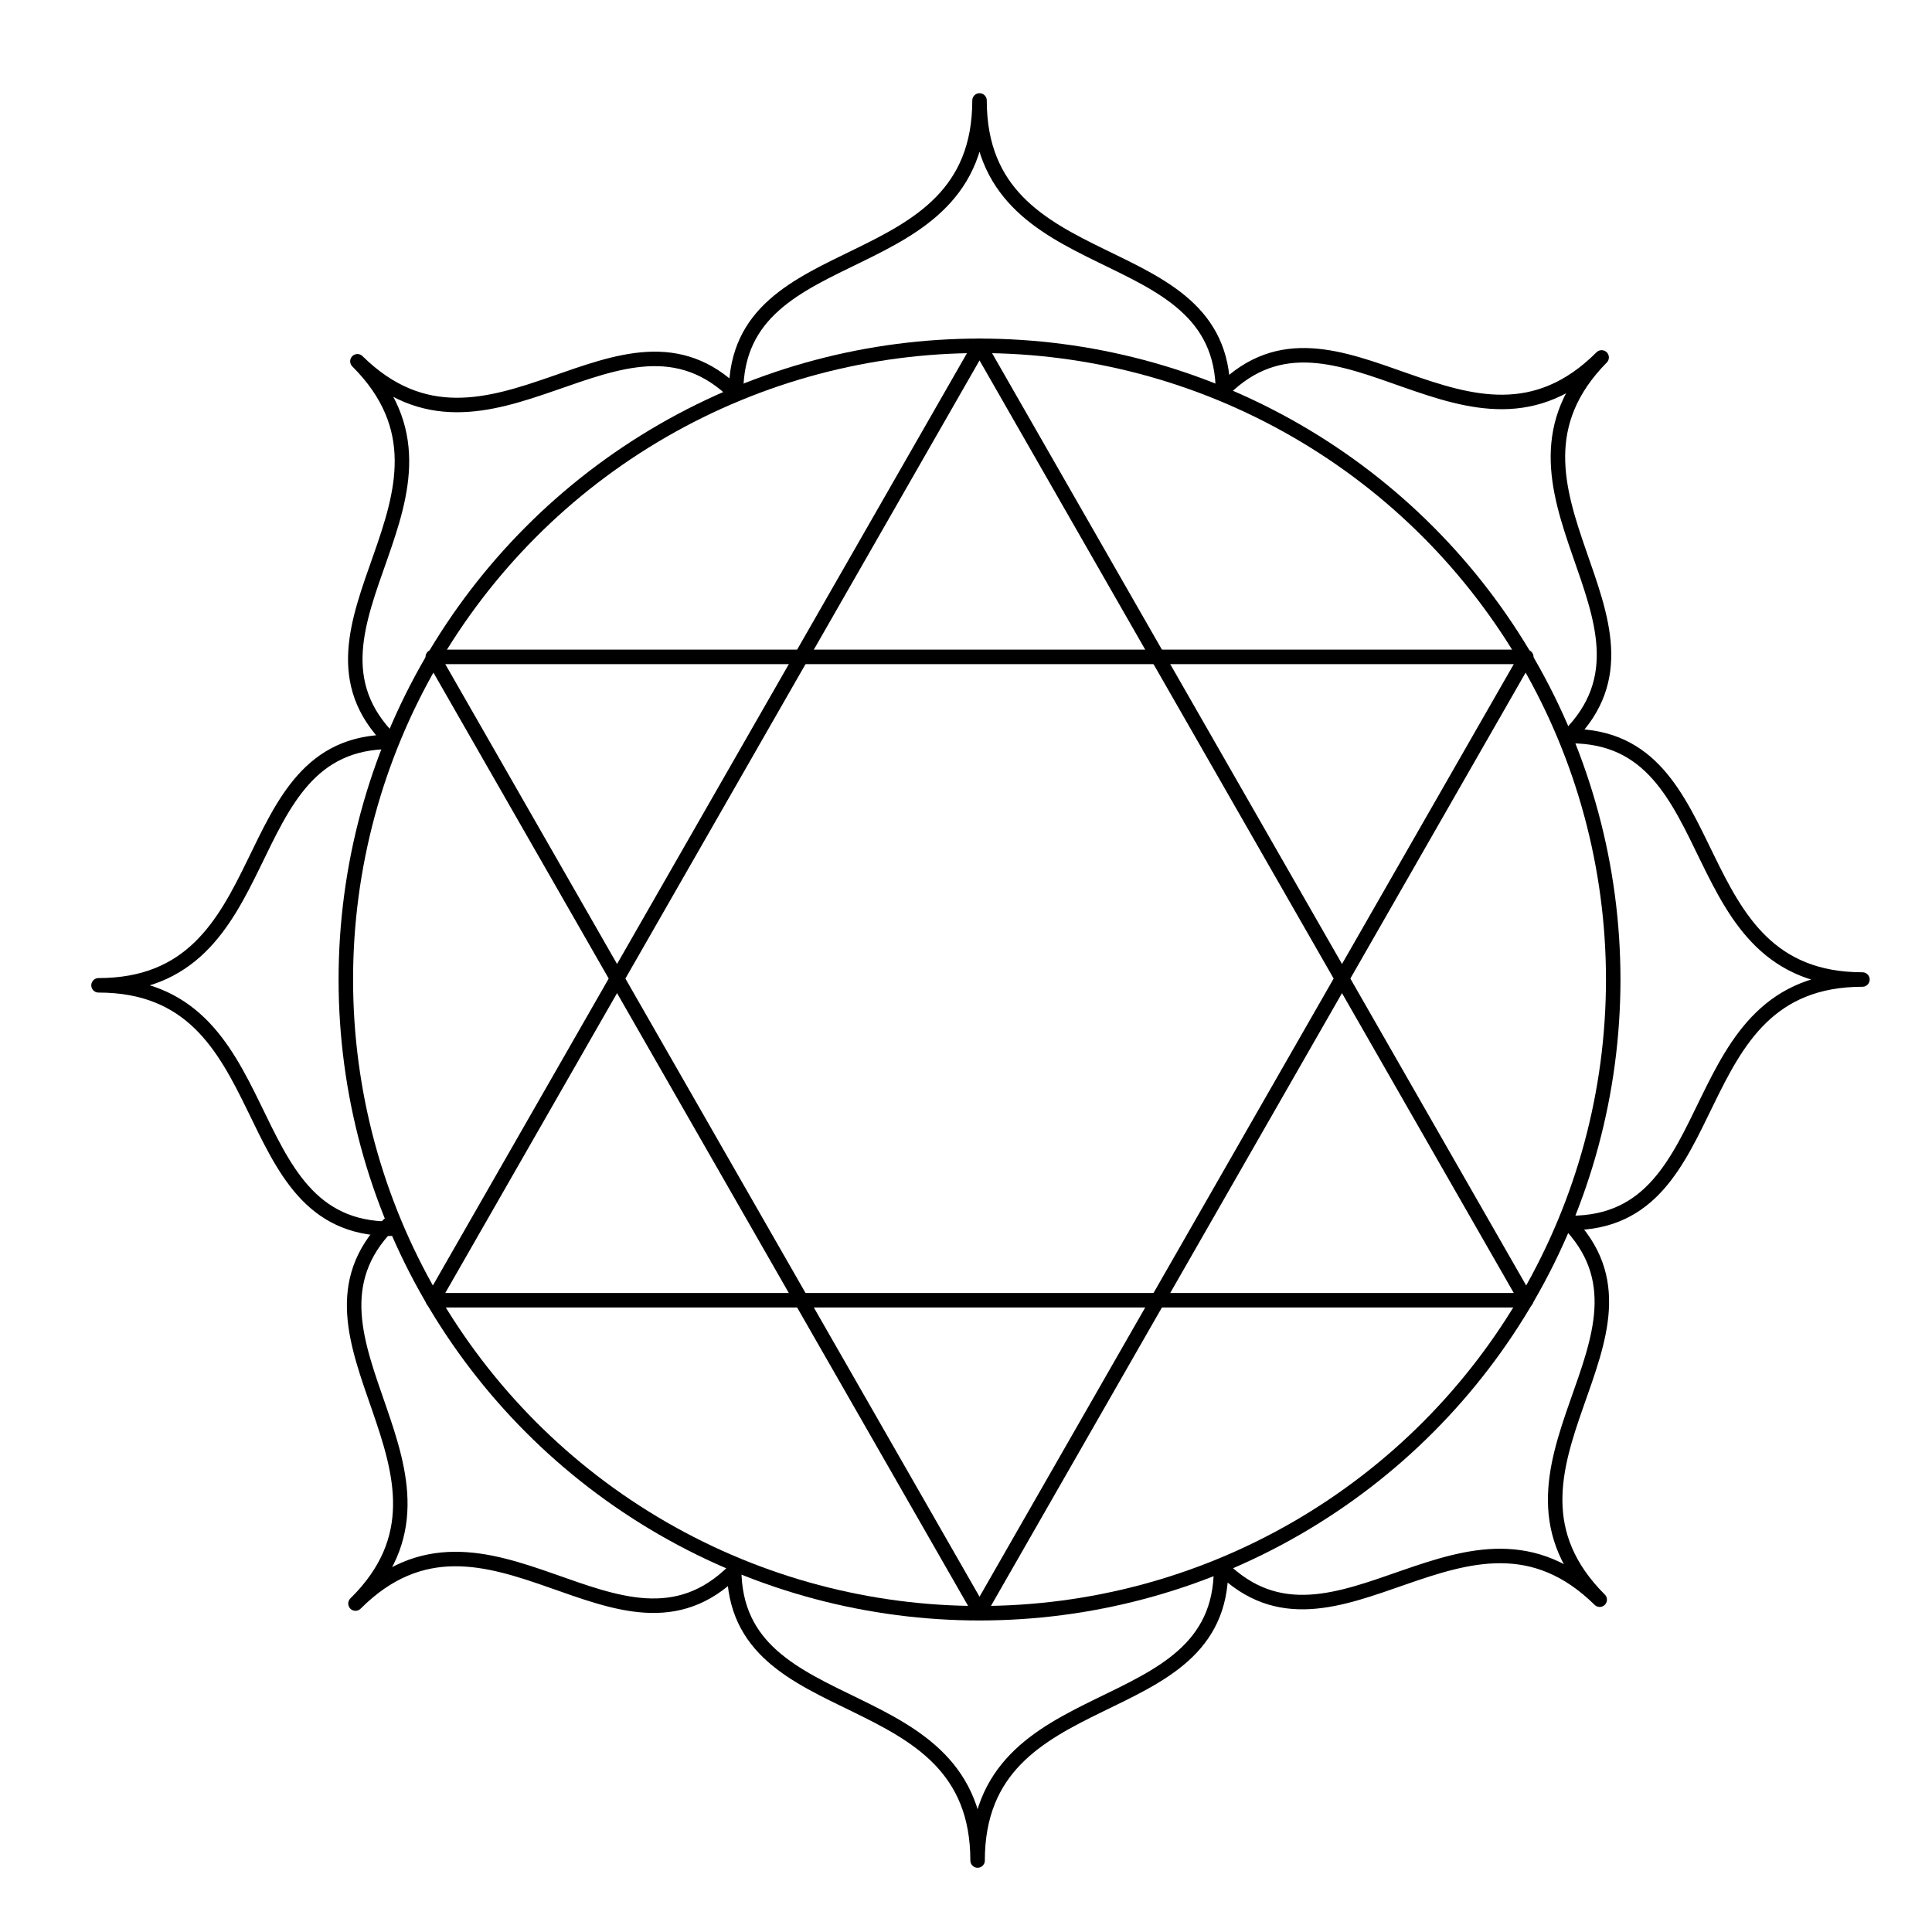
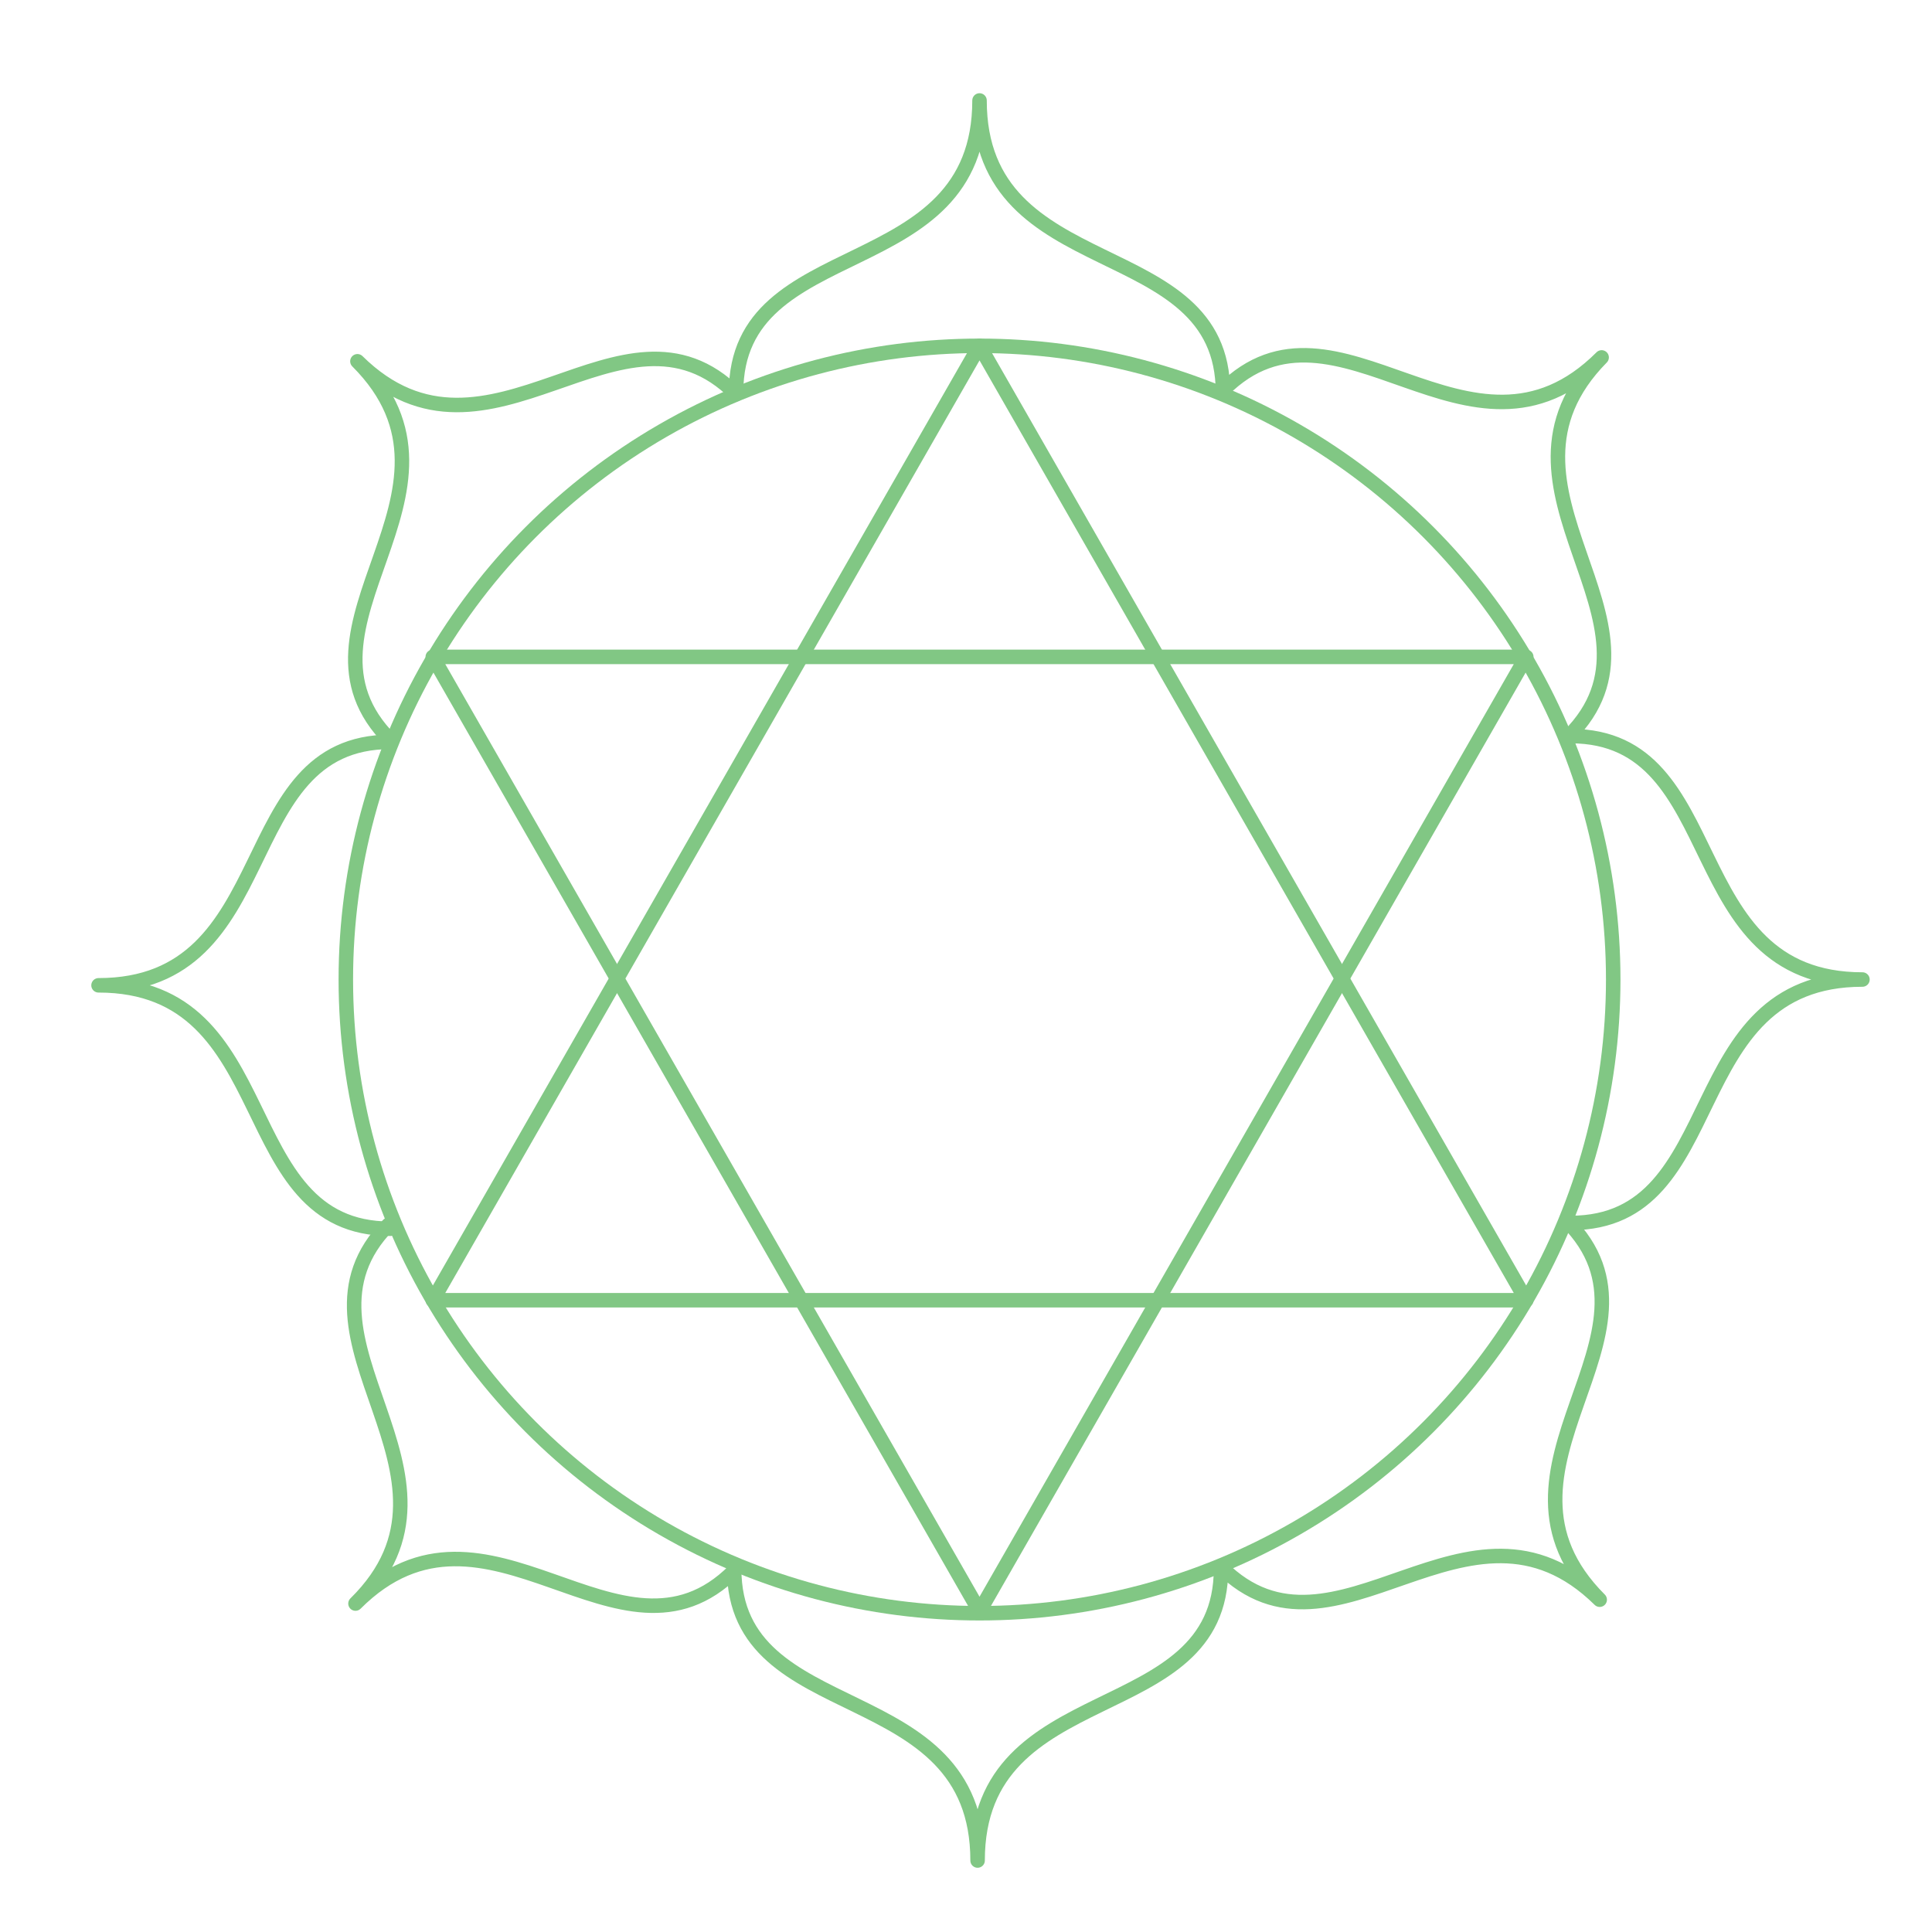
<svg xmlns="http://www.w3.org/2000/svg" width="1200pt" height="1200pt" version="1.1" viewBox="0 0 1200 1200">
-   <g fill="none" stroke="#000" stroke-linecap="round" stroke-linejoin="round" stroke-miterlimit="10" stroke-width=".75">
+   <g fill="none" stroke="#81c784" stroke-linecap="round" stroke-linejoin="round" stroke-miterlimit="10" stroke-width=".75">
    <path transform="scale(12)" d="m81.3 63.3c8.3 0 5.5-12.6 15.1-12.6-9.6 0-6.8-12.6-15.1-12.6h-0.1c5.9-5.9-5-12.8 1.7-19.6-6.8 6.8-13.7-4.2-19.6 1.7v0.1c0-8.3-12.6-5.5-12.6-15.1 0 9.6-12.6 6.8-12.6 15.1v0.1c-5.9-5.9-12.8 5-19.6-1.7 6.8 6.8-4.2 13.7 1.7 19.6v0.1c-8.3 0-5.5 12.6-15.1 12.6 9.6 0 6.8 12.6 15.1 12.6" />
    <path transform="scale(12)" d="m81.3 63.4" />
    <path transform="scale(12)" d="m20.1 63.4c-5.8 5.9 5.1 12.9-1.7 19.6 6.8-6.8 13.7 4.2 19.6-1.7v-0.1c0 8.3 12.6 5.5 12.6 15.1 0-9.6 12.6-6.8 12.6-15.1v-0.1c5.9 5.9 12.8-5 19.6 1.7-6.8-6.8 4.2-13.7-1.7-19.6" />
    <path transform="scale(12)" d="m50.7 17.9 28.3 49.4h-56.6z" />
    <path transform="scale(12)" d="m50.7 83.4-28.3-49.4h56.6z" />
    <path transform="scale(12)" d="m83.5 50.7c0 11.718-6.252 22.547-16.4 28.406-10.148 5.859-22.652 5.859-32.8 0-10.148-5.859-16.4-16.688-16.4-28.406 0-11.718 6.252-22.546 16.4-28.406 10.148-5.859 22.651-5.859 32.8 0 10.148 5.859 16.4 16.688 16.4 28.406" />
  </g>
</svg>
